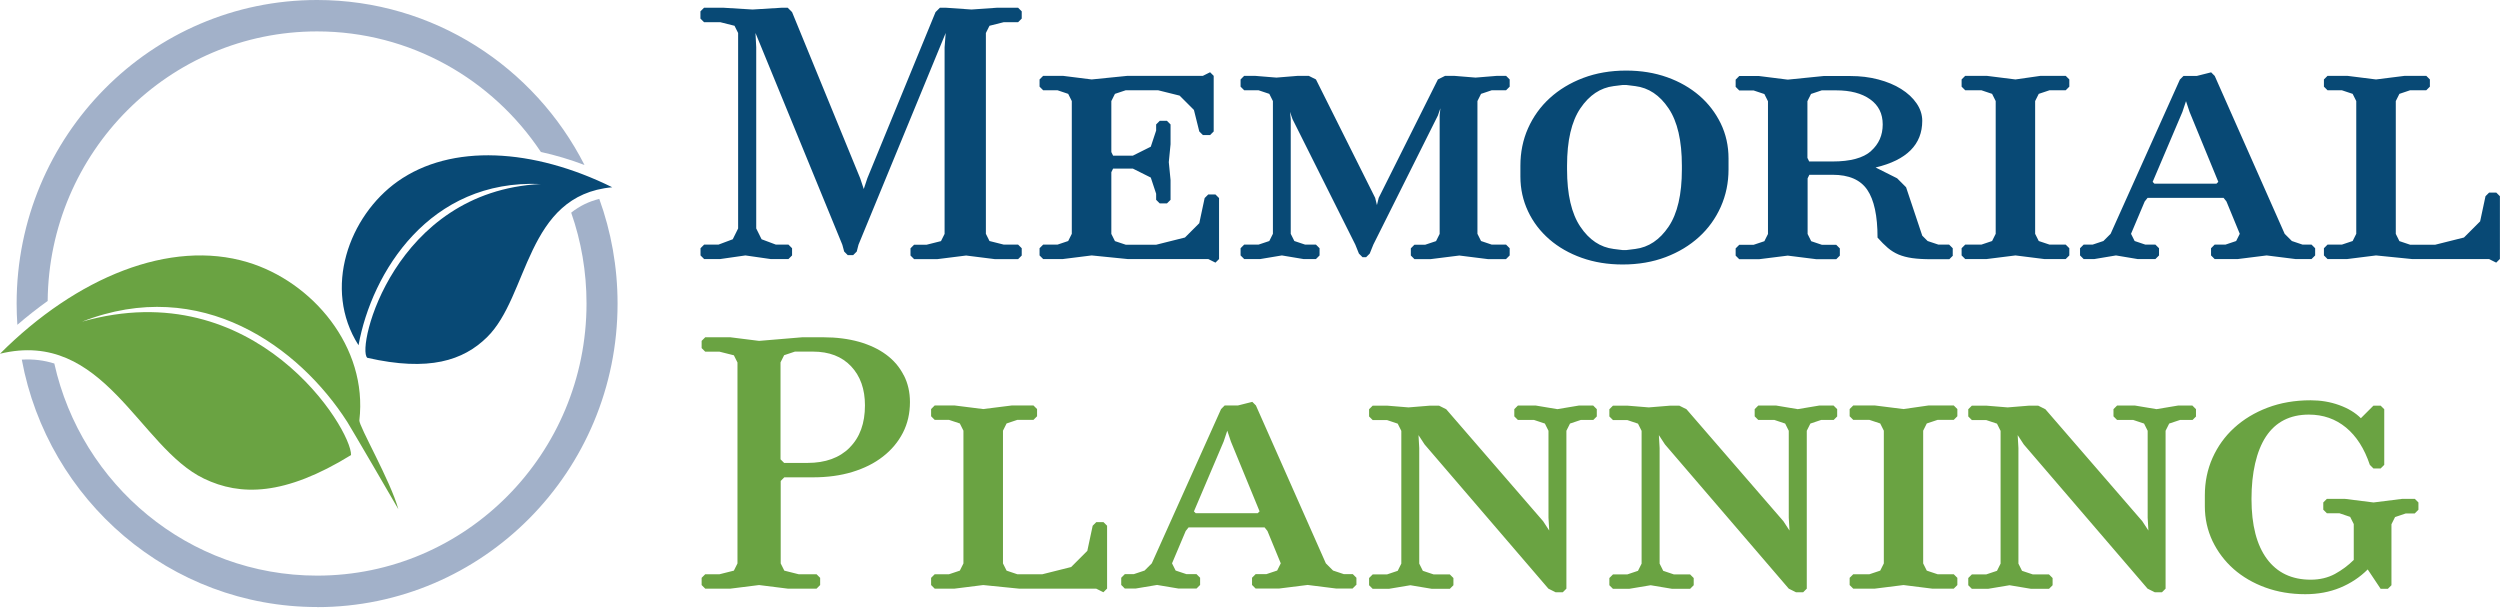
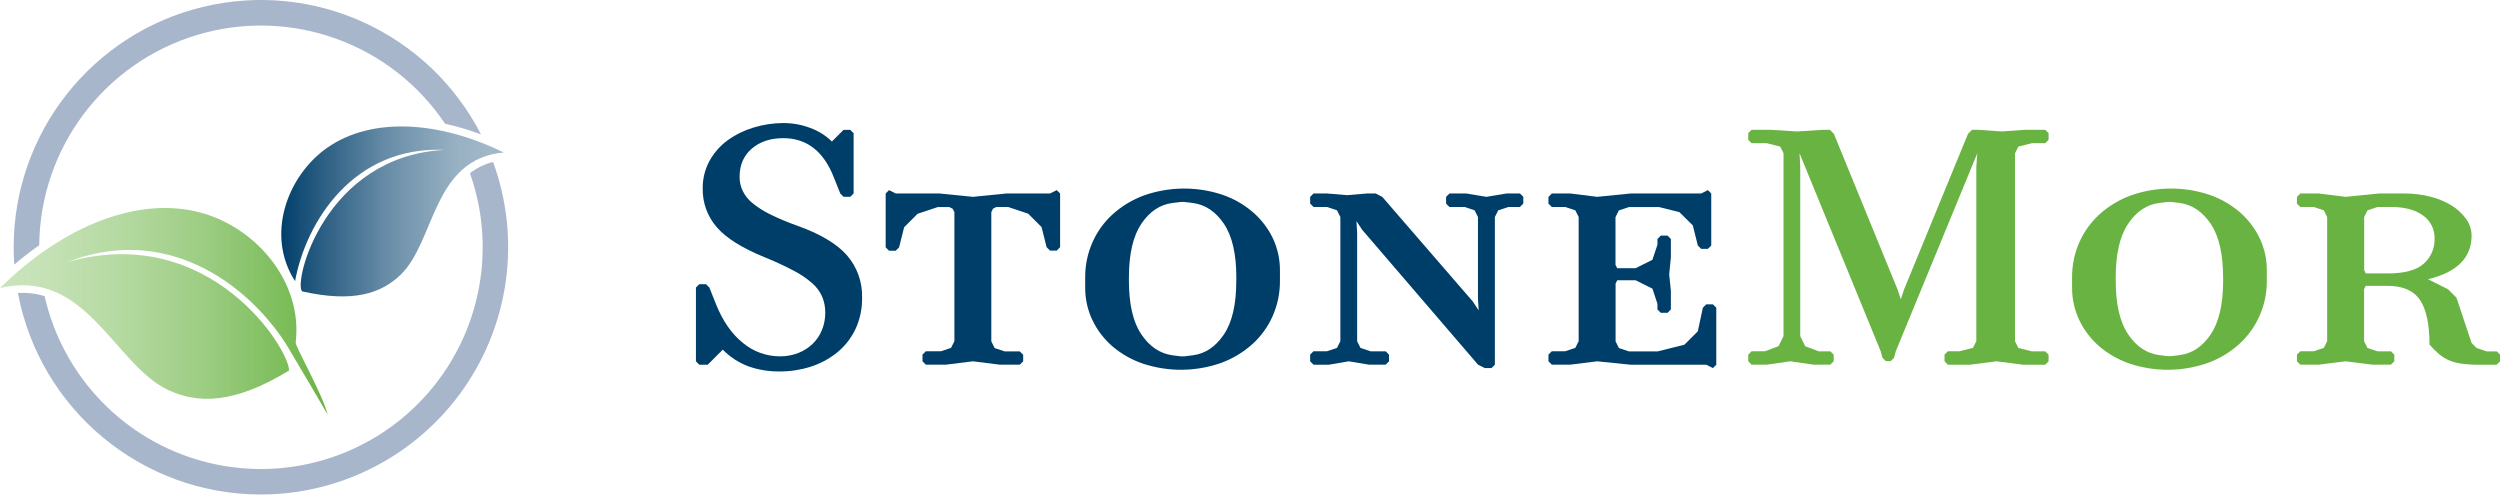
- <svg xmlns="http://www.w3.org/2000/svg" id="Layer_2" viewBox="0 0 270.62 65.72">
+ <svg xmlns="http://www.w3.org/2000/svg" viewBox="0 0 1072.49 212.14">
  <defs>
-     <style>.cls-1{fill:#6aa342;}.cls-2{fill:#084975;}.cls-3{fill:#a2b1c9;}</style>
+     <style>.cls-1{fill:#003e6a;}.cls-2{fill:#69b342;}.cls-3{fill:#a8b6cc;}.cls-3,.cls-4,.cls-5{fill-rule:evenodd;}.cls-4{fill:url(#linear-gradient);}.cls-5{fill:url(#linear-gradient-2);}</style>
+     <linearGradient id="linear-gradient" x1="120.66" y1="90.74" x2="216.13" y2="90.74" gradientUnits="userSpaceOnUse">
+       <stop offset="0" stop-color="#003e6a" />
+       <stop offset="0.15" stop-color="#003e6a" stop-opacity="0.86" />
+       <stop offset="0.49" stop-color="#003e6a" stop-opacity="0.58" />
+       <stop offset="0.78" stop-color="#003e6a" stop-opacity="0.41" />
+       <stop offset="1" stop-color="#003e6a" stop-opacity="0.35" />
+     </linearGradient>
+     <linearGradient id="linear-gradient-2" x1="140.61" y1="133.58" x2="0" y2="133.58" gradientUnits="userSpaceOnUse">
+       <stop offset="0" stop-color="#69b342" />
+       <stop offset="0.12" stop-color="#69b342" stop-opacity="0.88" />
+       <stop offset="0.39" stop-color="#69b342" stop-opacity="0.65" />
+       <stop offset="0.64" stop-color="#69b342" stop-opacity="0.49" />
+       <stop offset="0.85" stop-color="#69b342" stop-opacity="0.39" />
+       <stop offset="1" stop-color="#69b342" stop-opacity="0.35" />
+     </linearGradient>
  </defs>
-   <g id="Layer_1-2">
-     <g>
-       <path class="cls-1" d="M97.82,40.61c-.44-.87-1.07-1.61-1.88-2.21-.82-.61-1.8-1.07-2.95-1.4-1.15-.32-2.43-.49-3.83-.49h-2.33l-4.66,.39-3.11-.39h-2.72l-.39,.39v.78l.39,.39h1.55l1.55,.39,.39,.78v21.75l-.39,.78-1.55,.39h-1.55l-.39,.39v.78l.39,.39h2.72l3.11-.39,3.11,.39h3.11l.39-.39v-.78l-.39-.39h-1.94l-1.55-.39-.39-.78v-8.93l.39-.39h3.11c1.55,0,2.97-.19,4.25-.58,1.28-.39,2.39-.94,3.32-1.67,.93-.72,1.65-1.59,2.16-2.58,.51-1,.76-2.1,.76-3.32,0-1.06-.22-2.03-.66-2.89h0Zm-5.85,7.85c-1.1,1.1-2.62,1.65-4.56,1.65h-2.53l-.39-.39v-10.49l.39-.78,1.17-.39h1.94c1.76,0,3.14,.53,4.14,1.59,1,1.06,1.5,2.47,1.5,4.23,0,1.94-.55,3.46-1.65,4.56h0Zm27.87,15.25v-6.8l-.39-.39h-.78l-.39,.39-.58,2.72-1.75,1.75-3.11,.78h-2.72l-1.16-.39-.39-.78v-14.37l.39-.78,1.16-.39h1.75l.39-.39v-.78l-.39-.39h-2.33l-3.11,.39-3.11-.39h-2.14l-.39,.39v.78l.39,.39h1.55l1.17,.39,.39,.78v14.37l-.39,.78-1.17,.39h-1.55l-.39,.39v.78l.39,.39h2.14l3.11-.39,3.88,.39h8.35l.78,.39,.39-.39h0Zm26.99-.39v-.78l-.39-.39h-.97l-1.17-.39-.78-.78-7.57-17.09-.39-.39-1.55,.39h-1.44l-.39,.39-7.5,16.7-.78,.78-1.17,.39h-.97l-.39,.39v.78l.39,.39h1.16l2.33-.39,2.33,.39h1.94l.39-.39v-.78l-.39-.39h-1.09l-1.17-.39-.39-.78,1.48-3.5,.31-.39h8.23l.31,.39,1.44,3.5-.39,.78-1.17,.39h-1.16l-.39,.39v.78l.39,.39h2.52l3.11-.39,3.11,.39h1.75l.39-.39h0Zm-10.49-7.96l-.19,.19h-6.72l-.19-.19,3.22-7.57,.39-1.17,.39,1.17,3.11,7.57h0Zm36.51-10.29v-.78l-.39-.39h-1.55l-2.33,.39-2.33-.39h-1.94l-.39,.39v.78l.39,.39h1.75l1.17,.39,.39,.78v9.4l.08,1.4-.66-1.01-10.49-12.12-.78-.39h-.97l-2.33,.19-2.33-.19h-1.55l-.39,.39v.78l.39,.39h1.55l1.16,.39,.39,.78v14.37l-.39,.78-1.16,.39h-1.55l-.39,.39v.78l.39,.39h1.75l2.33-.39,2.33,.39h1.94l.39-.39v-.78l-.39-.39h-1.75l-1.17-.39-.39-.78v-12.51l-.08-1.4,.66,1.01,13.4,15.61,.78,.39h.78l.39-.39v-17.09l.39-.78,1.16-.39h1.36l.39-.39h0Zm26.02,0v-.78l-.39-.39h-1.55l-2.33,.39-2.33-.39h-1.94l-.39,.39v.78l.39,.39h1.75l1.16,.39,.39,.78v9.4l.08,1.4-.66-1.01-10.49-12.12-.78-.39h-.97l-2.33,.19-2.33-.19h-1.55l-.39,.39v.78l.39,.39h1.55l1.16,.39,.39,.78v14.37l-.39,.78-1.16,.39h-1.55l-.39,.39v.78l.39,.39h1.75l2.33-.39,2.33,.39h1.94l.39-.39v-.78l-.39-.39h-1.75l-1.16-.39-.39-.78v-12.51l-.08-1.4,.66,1.01,13.4,15.61,.78,.39h.78l.39-.39v-17.09l.39-.78,1.16-.39h1.36l.39-.39h0Zm13.01,18.26v-.78l-.39-.39h-1.75l-1.17-.39-.39-.78v-14.37l.39-.78,1.17-.39h1.75l.39-.39v-.78l-.39-.39h-2.72l-2.72,.39-3.11-.39h-2.33l-.39,.39v.78l.39,.39h1.75l1.17,.39,.39,.78v14.37l-.39,.78-1.17,.39h-1.75l-.39,.39v.78l.39,.39h2.33l3.11-.39,3.11,.39h2.33l.39-.39h0Zm25.83-18.26v-.78l-.39-.39h-1.55l-2.33,.39-2.33-.39h-1.94l-.39,.39v.78l.39,.39h1.75l1.17,.39,.39,.78v9.4l.08,1.4-.66-1.01-10.49-12.12-.78-.39h-.97l-2.33,.19-2.33-.19h-1.55l-.39,.39v.78l.39,.39h1.55l1.17,.39,.39,.78v14.37l-.39,.78-1.17,.39h-1.55l-.39,.39v.78l.39,.39h1.75l2.33-.39,2.33,.39h1.94l.39-.39v-.78l-.39-.39h-1.75l-1.17-.39-.39-.78v-12.51l-.08-1.4,.66,1.01,13.4,15.61,.78,.39h.78l.39-.39v-17.09l.39-.78,1.17-.39h1.36l.39-.39h0Zm24.08,10.1v-.78l-.39-.39h-1.36l-3.11,.39-3.11-.39h-1.94l-.39,.39v.78l.39,.39h1.36l1.16,.39,.39,.78v3.88c-.6,.6-1.28,1.1-2.04,1.52-.76,.41-1.64,.62-2.62,.62-2.05,0-3.63-.75-4.74-2.25-1.11-1.5-1.67-3.66-1.67-6.49s.53-5.18,1.57-6.76c1.05-1.58,2.6-2.37,4.64-2.37,1.55,0,2.89,.47,4.02,1.4,1.13,.93,1.99,2.28,2.58,4.04l.39,.39h.78l.39-.39v-6.02l-.39-.39h-.78l-1.36,1.36c-.6-.6-1.38-1.07-2.35-1.42-.97-.35-2-.52-3.09-.52-1.71,0-3.26,.27-4.66,.8-1.4,.53-2.6,1.26-3.61,2.18-1.01,.92-1.79,2.01-2.35,3.26-.56,1.26-.83,2.61-.83,4.06v1.17c0,1.35,.28,2.6,.83,3.77,.56,1.16,1.32,2.17,2.29,3.03,.97,.85,2.12,1.52,3.44,2,1.32,.48,2.76,.72,4.31,.72,1.37,0,2.63-.23,3.77-.7,1.14-.47,2.14-1.13,2.99-1.98l1.4,2.1h.78l.39-.39v-6.6l.39-.78,1.16-.39h.97l.39-.39h0Z" />
-       <path class="cls-2" d="M110.6,27.65v-.78l-.39-.39h-1.55l-1.55-.39-.39-.78V3.57l.39-.78,1.55-.39h1.55l.39-.39v-.78l-.39-.39h-2.33l-2.72,.19-2.72-.19h-.7l-.47,.47-7.38,17.98-.39,1.17-.39-1.17L85.74,1.31l-.47-.47h-.7l-3.11,.19-3.11-.19h-2.14l-.39,.39v.78l.39,.39h1.75l1.55,.39,.39,.78V24.73l-.58,1.17-1.55,.58h-1.55l-.39,.39v.78l.39,.39h1.75l2.72-.39,2.72,.39h1.94l.39-.39v-.78l-.39-.39h-1.36l-1.55-.58-.58-1.17V5.12l-.08-1.55,9.4,22.92,.2,.74,.39,.39h.58l.39-.39,.19-.74L102.37,3.57l-.12,1.55V25.32l-.39,.78-1.55,.39h-1.36l-.39,.39v.78l.39,.39h2.52l3.11-.39,3.11,.39h2.52l.39-.39h0Zm21.36,.39v-6.6l-.39-.39h-.78l-.39,.39-.58,2.72-1.55,1.55-3.11,.78h-3.3l-1.17-.39-.39-.78v-6.68l.19-.39h2.14l1.94,.97,.58,1.75v.66l.39,.39h.78l.39-.39v-2.14l-.19-1.94,.19-1.94v-2.14l-.39-.39h-.78l-.39,.39v.66l-.58,1.75-1.94,.97h-2.14l-.19-.39v-5.52l.39-.78,1.17-.39h3.5l2.33,.58,1.55,1.55,.58,2.33,.39,.39h.78l.39-.39v-6.02l-.39-.39-.78,.39h-8.16l-3.88,.39-3.11-.39h-2.14l-.39,.39v.78l.39,.39h1.55l1.16,.39,.39,.78v14.37l-.39,.78-1.16,.39h-1.55l-.39,.39v.78l.39,.39h2.14l3.11-.39,3.88,.39h8.74l.78,.39,.39-.39h0Zm31.46-.39v-.78l-.39-.39h-1.55l-1.16-.39-.39-.78V10.94l.39-.78,1.16-.39h1.55l.39-.39v-.78l-.39-.39h-.97l-2.33,.19-2.33-.19h-.97l-.78,.39-6.41,12.82-.19,.78-.19-.78-6.41-12.82-.78-.39h-1.17l-2.33,.19-2.33-.19h-1.16l-.39,.39v.78l.39,.39h1.55l1.17,.39,.39,.78v14.37l-.39,.78-1.17,.39h-1.55l-.39,.39v.78l.39,.39h1.75l2.33-.39,2.33,.39h1.36l.39-.39v-.78l-.39-.39h-1.17l-1.17-.39-.39-.78V12.89l-.08-.78,.27,.78,6.8,13.59,.39,.97,.39,.39h.39l.39-.39,.39-.97,6.99-13.98,.27-.78-.08,.78v12.82l-.39,.78-1.17,.39h-1.17l-.39,.39v.78l.39,.39h1.75l3.11-.39,3.11,.39h1.94l.39-.39h0Zm23.69-9.32v-1.17c0-1.37-.28-2.63-.84-3.79-.56-1.15-1.33-2.16-2.31-3.01-.99-.85-2.15-1.52-3.5-2-1.35-.48-2.82-.72-4.43-.72-1.71,0-3.26,.27-4.66,.8-1.4,.53-2.6,1.26-3.61,2.18-1.01,.92-1.79,2.01-2.35,3.26-.56,1.26-.83,2.61-.83,4.06v1.17c0,1.35,.28,2.6,.83,3.77s1.33,2.18,2.31,3.03c.98,.85,2.15,1.52,3.5,2,1.35,.48,2.82,.72,4.43,.72,1.71,0,3.26-.27,4.66-.8,1.4-.53,2.6-1.26,3.61-2.18,1.01-.92,1.79-2.01,2.35-3.26,.56-1.26,.84-2.61,.84-4.06h0Zm-5.05,0c0,2.72-.48,4.79-1.44,6.21-.96,1.42-2.16,2.23-3.61,2.41l-.97,.12h-.39l-.97-.12c-1.45-.18-2.65-.98-3.61-2.41-.96-1.42-1.44-3.5-1.44-6.21v-.39c0-2.72,.48-4.79,1.44-6.21,.96-1.42,2.16-2.23,3.61-2.41l.97-.12h.39l.97,.12c1.45,.18,2.65,.98,3.61,2.41,.96,1.42,1.44,3.5,1.44,6.21v.39h0Zm29.32,9.32v-.78l-.39-.39h-1.16l-1.17-.39-.58-.58-1.75-5.24-.97-.97-2.33-1.17c3.37-.8,5.05-2.49,5.05-5.05,0-.67-.21-1.31-.62-1.9-.41-.6-.97-1.11-1.67-1.55-.7-.44-1.52-.78-2.47-1.03-.95-.25-1.95-.37-3.01-.37h-2.91l-3.88,.39-3.11-.39h-2.14l-.39,.39v.78l.39,.39h1.55l1.17,.39,.39,.78v14.37l-.39,.78-1.17,.39h-1.55l-.39,.39v.78l.39,.39h2.14l3.11-.39,3.11,.39h2.14l.39-.39v-.78l-.39-.39h-1.55l-1.16-.39-.39-.78v-6.02l.19-.39h2.52c1.76,0,3.01,.54,3.75,1.63,.74,1.09,1.11,2.81,1.11,5.17,.39,.44,.76,.81,1.11,1.11,.35,.3,.74,.54,1.16,.72,.43,.18,.92,.31,1.48,.39,.56,.08,1.25,.12,2.08,.12h1.94l.39-.39h0Zm-8.84-11.3c-.84,.75-2.23,1.13-4.18,1.13h-2.52l-.19-.39v-6.14l.39-.78,1.16-.39h1.55c1.55,0,2.78,.32,3.69,.97,.91,.65,1.36,1.55,1.36,2.72s-.42,2.12-1.26,2.87h0Zm21.46,11.3v-.78l-.39-.39h-1.75l-1.17-.39-.39-.78V10.94l.39-.78,1.17-.39h1.75l.39-.39v-.78l-.39-.39h-2.72l-2.72,.39-3.11-.39h-2.33l-.39,.39v.78l.39,.39h1.75l1.16,.39,.39,.78v14.37l-.39,.78-1.16,.39h-1.75l-.39,.39v.78l.39,.39h2.33l3.11-.39,3.11,.39h2.33l.39-.39h0Zm26.61,0v-.78l-.39-.39h-.97l-1.16-.39-.78-.78-7.57-17.09-.39-.39-1.55,.39h-1.44l-.39,.39-7.5,16.7-.78,.78-1.17,.39h-.97l-.39,.39v.78l.39,.39h1.17l2.33-.39,2.33,.39h1.94l.39-.39v-.78l-.39-.39h-1.09l-1.16-.39-.39-.78,1.48-3.5,.31-.39h8.23l.31,.39,1.44,3.5-.39,.78-1.16,.39h-1.17l-.39,.39v.78l.39,.39h2.52l3.11-.39,3.11,.39h1.75l.39-.39h0Zm-10.49-7.96l-.19,.19h-6.72l-.19-.19,3.22-7.57,.39-1.17,.39,1.17,3.11,7.57h0Zm30.49,8.35v-6.8l-.39-.39h-.78l-.39,.39-.58,2.72-1.75,1.75-3.11,.78h-2.72l-1.16-.39-.39-.78V10.94l.39-.78,1.16-.39h1.75l.39-.39v-.78l-.39-.39h-2.33l-3.11,.39-3.11-.39h-2.14l-.39,.39v.78l.39,.39h1.55l1.17,.39,.39,.78v14.37l-.39,.78-1.17,.39h-1.55l-.39,.39v.78l.39,.39h2.14l3.11-.39,3.88,.39h8.35l.78,.39,.39-.39h0Z" />
-       <path class="cls-3" d="M5.16,32.59c.14-16.15,13.15-29.19,29.16-29.19,10.09,0,18.99,5.18,24.23,13.05,1.6,.35,3.19,.83,4.72,1.41C57.88,7.26,46.94,0,34.32,0,16.36,0,1.8,14.71,1.8,32.86c0,.77,.03,1.54,.08,2.3,1.05-.91,2.15-1.77,3.28-2.58h0Z" />
-       <path class="cls-3" d="M34.32,65.72c17.96,0,32.53-14.71,32.53-32.86,0-3.98-.7-7.8-1.98-11.33-1.12,.28-2.13,.76-3.04,1.49,1.08,3.08,1.66,6.38,1.66,9.83,0,16.27-13.06,29.46-29.16,29.46-13.9,0-25.52-9.82-28.45-22.96-1.08-.34-2.25-.5-3.52-.42,2.82,15.24,16.06,26.78,31.97,26.78h0Z" />
-       <path class="cls-2" d="M39.75,38.73c6.71,1.53,10.4,.28,12.95-2.21,4.58-4.46,4.16-15.39,13.57-16.25-8.56-4.23-17.42-4.75-23.24-.62-5.24,3.73-8.13,11.59-4.22,17.72,1.44-7.91,7.69-17.99,19.71-17.45-15.89,.81-19.97,17.72-18.77,18.8h0Z" />
-       <path class="cls-1" d="M38,49.26c-7.21,4.44-11.99,4.44-15.92,2.55-7.05-3.38-10.81-16.25-22.08-13.52,8.31-8.31,18.42-12.42,26.79-9.91,7.01,2.1,13.04,9.16,12.11,17.12-.07,.6,3.36,6.52,4.22,9.62-.3-.55-5.18-8.9-5.53-9.45-5.19-8.1-15.81-15.9-28.71-10.85,18.79-5.35,29.21,11.67,29.12,14.44h0Z" />
+   <g id="Layer_2" data-name="Layer 2">
+     <g id="Layer_1-2" data-name="Layer 1">
+       <path class="cls-1" d="M369.83,127.67a30.76,30.76,0,0,1-2.95,13.75,28.91,28.91,0,0,1-7.92,9.93,34.84,34.84,0,0,1-11.31,6,43,43,0,0,1-13.1,2,38.69,38.69,0,0,1-13.61-2.24A30.31,30.31,0,0,1,310.07,150l-6.48,6.48H300L298.55,155V123.35l1.44-1.44h2.88l1.44,1.44,2.88,7.2q4.32,10.8,11.52,16.56a24.78,24.78,0,0,0,15.84,5.76,21.14,21.14,0,0,0,7.92-1.44,18.59,18.59,0,0,0,6.12-3.89,17.45,17.45,0,0,0,4-5.91,19.21,19.21,0,0,0,1.44-7.48,17.41,17.41,0,0,0-1.3-6.84,16.4,16.4,0,0,0-4.32-5.83,39.46,39.46,0,0,0-8-5.4,135.54,135.54,0,0,0-12.31-5.69q-14.54-5.91-20.59-12.89a24.57,24.57,0,0,1-6.05-16.63,24.09,24.09,0,0,1,3-12,27,27,0,0,1,7.84-8.79,37.39,37.39,0,0,1,11.09-5.4A43.82,43.82,0,0,1,336,52.79a32.64,32.64,0,0,1,11.59,2.09,25.82,25.82,0,0,1,9.29,5.83l5-5h2.88l1.44,1.44V83l-1.44,1.44h-2.88L360.47,83l-2.88-7.2Q351,59.27,336,59.27q-8.21,0-13.46,4.47t-5.26,12.09a14,14,0,0,0,1.3,6,15.44,15.44,0,0,0,4.17,5.25,38.85,38.85,0,0,0,7.56,4.83,103.76,103.76,0,0,0,11.45,4.82q15,5.33,21.53,12.74A26.59,26.59,0,0,1,369.83,127.67Z" />
+       <path class="cls-1" d="M453.34,107.51h-2.88L449,106.07l-2.16-8.64-5.76-5.76-8.64-2.88h-5l-1.44.72L425.27,91v55.44l1.43,2.88,4.32,1.44h6.48l1.44,1.44V155l-1.44,1.44h-8.64L417.35,155l-11.52,1.44h-8.64L395.75,155v-2.88l1.44-1.44h6.48l4.32-1.44,1.44-2.88V91l-.72-1.44-1.44-.72h-5l-8.64,2.88-5.76,5.76-2.16,8.64-1.44,1.44h-2.88l-1.44-1.44V83l1.44-1.44L384.23,83H403l14.4,1.44L431.74,83h18.72l2.88-1.44L454.78,83v23Z" />
+       <path class="cls-1" d="M546,135.52a36,36,0,0,1-8.71,12.09,41.48,41.48,0,0,1-13.39,8.06,51.87,51.87,0,0,1-33.7.29,40,40,0,0,1-13-7.41,34.35,34.35,0,0,1-8.56-11.23,32,32,0,0,1-3.1-14V119a36.62,36.62,0,0,1,3.1-15,35.61,35.61,0,0,1,8.71-12.09,41.57,41.57,0,0,1,13.39-8.07,52,52,0,0,1,33.69-.29,40,40,0,0,1,13,7.42A34.68,34.68,0,0,1,546,102.11a31.88,31.88,0,0,1,3.09,14v4.32A36.78,36.78,0,0,1,546,135.52ZM530.38,119q0-15.12-5.33-23t-13.39-8.93l-3.6-.43h-1.44l-3.6.43q-8.07,1-13.39,8.93t-5.33,23v1.44q0,15.12,5.33,23T503,152.43l3.6.44h1.44l3.6-.44q8.05-1,13.39-8.92t5.33-23Z" />
+       <path class="cls-1" d="M652.05,88.79h-5l-4.32,1.44-1.44,2.88v63.36l-1.44,1.44h-2.88l-2.88-1.44L584.37,98.58l-2.45-3.74.29,5.18v46.37l1.44,2.88,4.32,1.44h6.48l1.44,1.44V155l-1.44,1.44h-7.2L578.61,155,570,156.47h-6.48L562.05,155v-2.88l1.44-1.44h5.76l4.32-1.44,1.44-2.88V93.11l-1.44-2.88-4.32-1.44h-5.76l-1.44-1.44V84.47L563.49,83h5.76l8.64.72,8.64-.72h3.6L593,84.47l38.88,44.93,2.45,3.74-.29-5.18V93.11l-1.44-2.88-4.32-1.44h-6.48l-1.44-1.44V84.47L621.81,83H629l8.64,1.44L646.29,83h5.76l1.44,1.44v2.88Z" />
+       <path class="cls-1" d="M734.84,157.91,732,156.47h-32.4L685.16,155l-11.52,1.44h-7.92L664.28,155v-2.88l1.44-1.44h5.76l4.32-1.44,1.44-2.88V93.11l-1.44-2.88-4.32-1.44h-5.76l-1.44-1.44V84.47L665.72,83h7.92l11.52,1.44L699.56,83H729.8l2.88-1.44L734.12,83v22.32l-1.44,1.44H729.8l-1.44-1.44-2.16-8.64L720.44,91l-8.64-2.16h-13l-4.32,1.44-1.44,2.88v20.45l.72,1.44h7.92l7.2-3.6,2.16-6.48v-2.45l1.44-1.44h2.88l1.44,1.44v7.92l-.72,7.2.72,7.2v7.92l-1.44,1.44h-2.88l-1.44-1.44v-2.45l-2.16-6.48-7.2-3.6H693.8l-.72,1.44v24.77l1.44,2.88,4.32,1.44h12.24l11.52-2.88,5.76-5.76L730.52,132l1.44-1.44h2.88l1.44,1.44v24.48Z" />
+       <path class="cls-2" d="M877.39,156.47H868L856.51,155,845,156.47h-9.36L834.19,155v-2.88l1.44-1.44h5l5.76-1.44,1.44-2.88V71.51l.43-5.76-35,85-.72,2.73-1.44,1.44H809l-1.44-1.44-.72-2.73L772,65.75l.29,5.76v72.72l2.16,4.32,5.76,2.16h5l1.43,1.44V155l-1.43,1.44H778L768,155l-10.08,1.44H751.4L750,155v-2.88l1.44-1.44h5.76l5.76-2.16,2.16-4.32V65.75l-1.44-2.88-5.76-1.44H751.4L750,60V57.11l1.44-1.44h7.92l11.52.72,11.52-.72H785l1.72,1.73L814,124.07l1.44,4.32,1.44-4.32L844.27,57.4,846,55.67h2.59l10.08.72,10.08-.72h8.64l1.44,1.44V60l-1.44,1.44h-5.76l-5.76,1.44-1.44,2.88v80.64l1.44,2.88,5.76,1.44h5.76l1.44,1.44V155Z" />
+       <path class="cls-2" d="M969.33,135.52a35.87,35.87,0,0,1-8.72,12.09,41.26,41.26,0,0,1-13.39,8.06,51.84,51.84,0,0,1-33.69.29,40,40,0,0,1-13-7.41A34.52,34.52,0,0,1,892,137.32a32.08,32.08,0,0,1-3.09-14V119A36.78,36.78,0,0,1,892,104a35.88,35.88,0,0,1,8.71-12.09,41.67,41.67,0,0,1,13.39-8.07,52,52,0,0,1,33.7-.29,40,40,0,0,1,13,7.42,34.82,34.82,0,0,1,8.57,11.16,31.88,31.88,0,0,1,3.09,14v4.32A36.78,36.78,0,0,1,969.33,135.52ZM953.7,119q0-15.12-5.33-23T935,87.06l-3.6-.43h-1.44l-3.6.43q-8.05,1-13.39,8.93t-5.33,23v1.44q0,15.12,5.33,23t13.39,8.92l3.6.44h1.44l3.6-.44q8.07-1,13.39-8.92t5.33-23Z" />
+       <path class="cls-2" d="M1071.05,156.47h-7.2a56.65,56.65,0,0,1-7.7-.44,20.89,20.89,0,0,1-5.47-1.44,16.49,16.49,0,0,1-4.32-2.66,40.55,40.55,0,0,1-4.11-4.1q0-13.11-4.1-19.15t-13.89-6.05h-9.36l-.72,1.44v22.32l1.44,2.88,4.32,1.44h5.76l1.44,1.44V155l-1.44,1.44h-7.92L1006.26,155l-11.52,1.44h-7.92L985.38,155v-2.88l1.44-1.44h5.76l4.32-1.44,1.44-2.88V93.11l-1.44-2.88-4.32-1.44h-5.76l-1.44-1.44V84.47L986.82,83h7.92l11.52,1.44,14.4-1.44h10.79a44.2,44.2,0,0,1,11.16,1.37,32.29,32.29,0,0,1,9.15,3.81A21.37,21.37,0,0,1,1058,94a12.18,12.18,0,0,1,2.3,7.06q0,14.25-18.71,18.72l8.63,4.32,3.6,3.6,6.48,19.44,2.16,2.16,4.32,1.44h4.32l1.44,1.44V155Zm-26.64-54a11.68,11.68,0,0,0-5-10.08q-5-3.6-13.67-3.6h-5.76l-4.32,1.44-1.44,2.88v22.75l.72,1.44h9.36q10.79,0,15.47-4.18A13.63,13.63,0,0,0,1044.41,102.47Z" />
+       <g id="Circle_Leaf_Tree" data-name="Circle Leaf Tree">
+         <path class="cls-3" d="M16.83,105.19A95.12,95.12,0,0,1,190.94,53.1a111.52,111.52,0,0,1,15.4,4.56A106.09,106.09,0,0,0,5.86,106.07q0,3.75.26,7.44c3.43-2.93,7-5.72,10.71-8.32Z" />
+         <path class="cls-3" d="M111.93,212.14A106.15,106.15,0,0,0,211.53,69.5a25.48,25.48,0,0,0-9.92,4.82A95.13,95.13,0,1,1,19.15,127.06,32,32,0,0,0,7.68,125.7a106.1,106.1,0,0,0,104.25,86.44Z" />
+       </g>
+       <path class="cls-4" d="M129.63,125c21.88,4.95,33.92.89,42.25-7.14,14.92-14.4,13.56-49.68,44.25-52.44-27.9-13.66-56.81-15.34-75.8-2-17.11,12-26.51,37.41-13.75,57.21,4.69-25.55,25.06-58.09,64.27-56.34C139,66.94,125.73,121.54,129.63,125Z" />
+       <path class="cls-5" d="M123.93,159c-23.51,14.33-39.1,14.32-51.93,8.24-23-10.9-35.23-52.47-72-43.66,27.1-26.81,60.07-40.08,87.38-32,22.87,6.77,42.52,29.57,39.47,55.27-.23,1.94,11,21,13.76,31.07-1-1.77-16.89-28.74-18-30.51C105.65,121.26,71,96.09,29,112.38c61.29-17.26,95.25,37.67,95,46.62Z" />
    </g>
  </g>
</svg>
